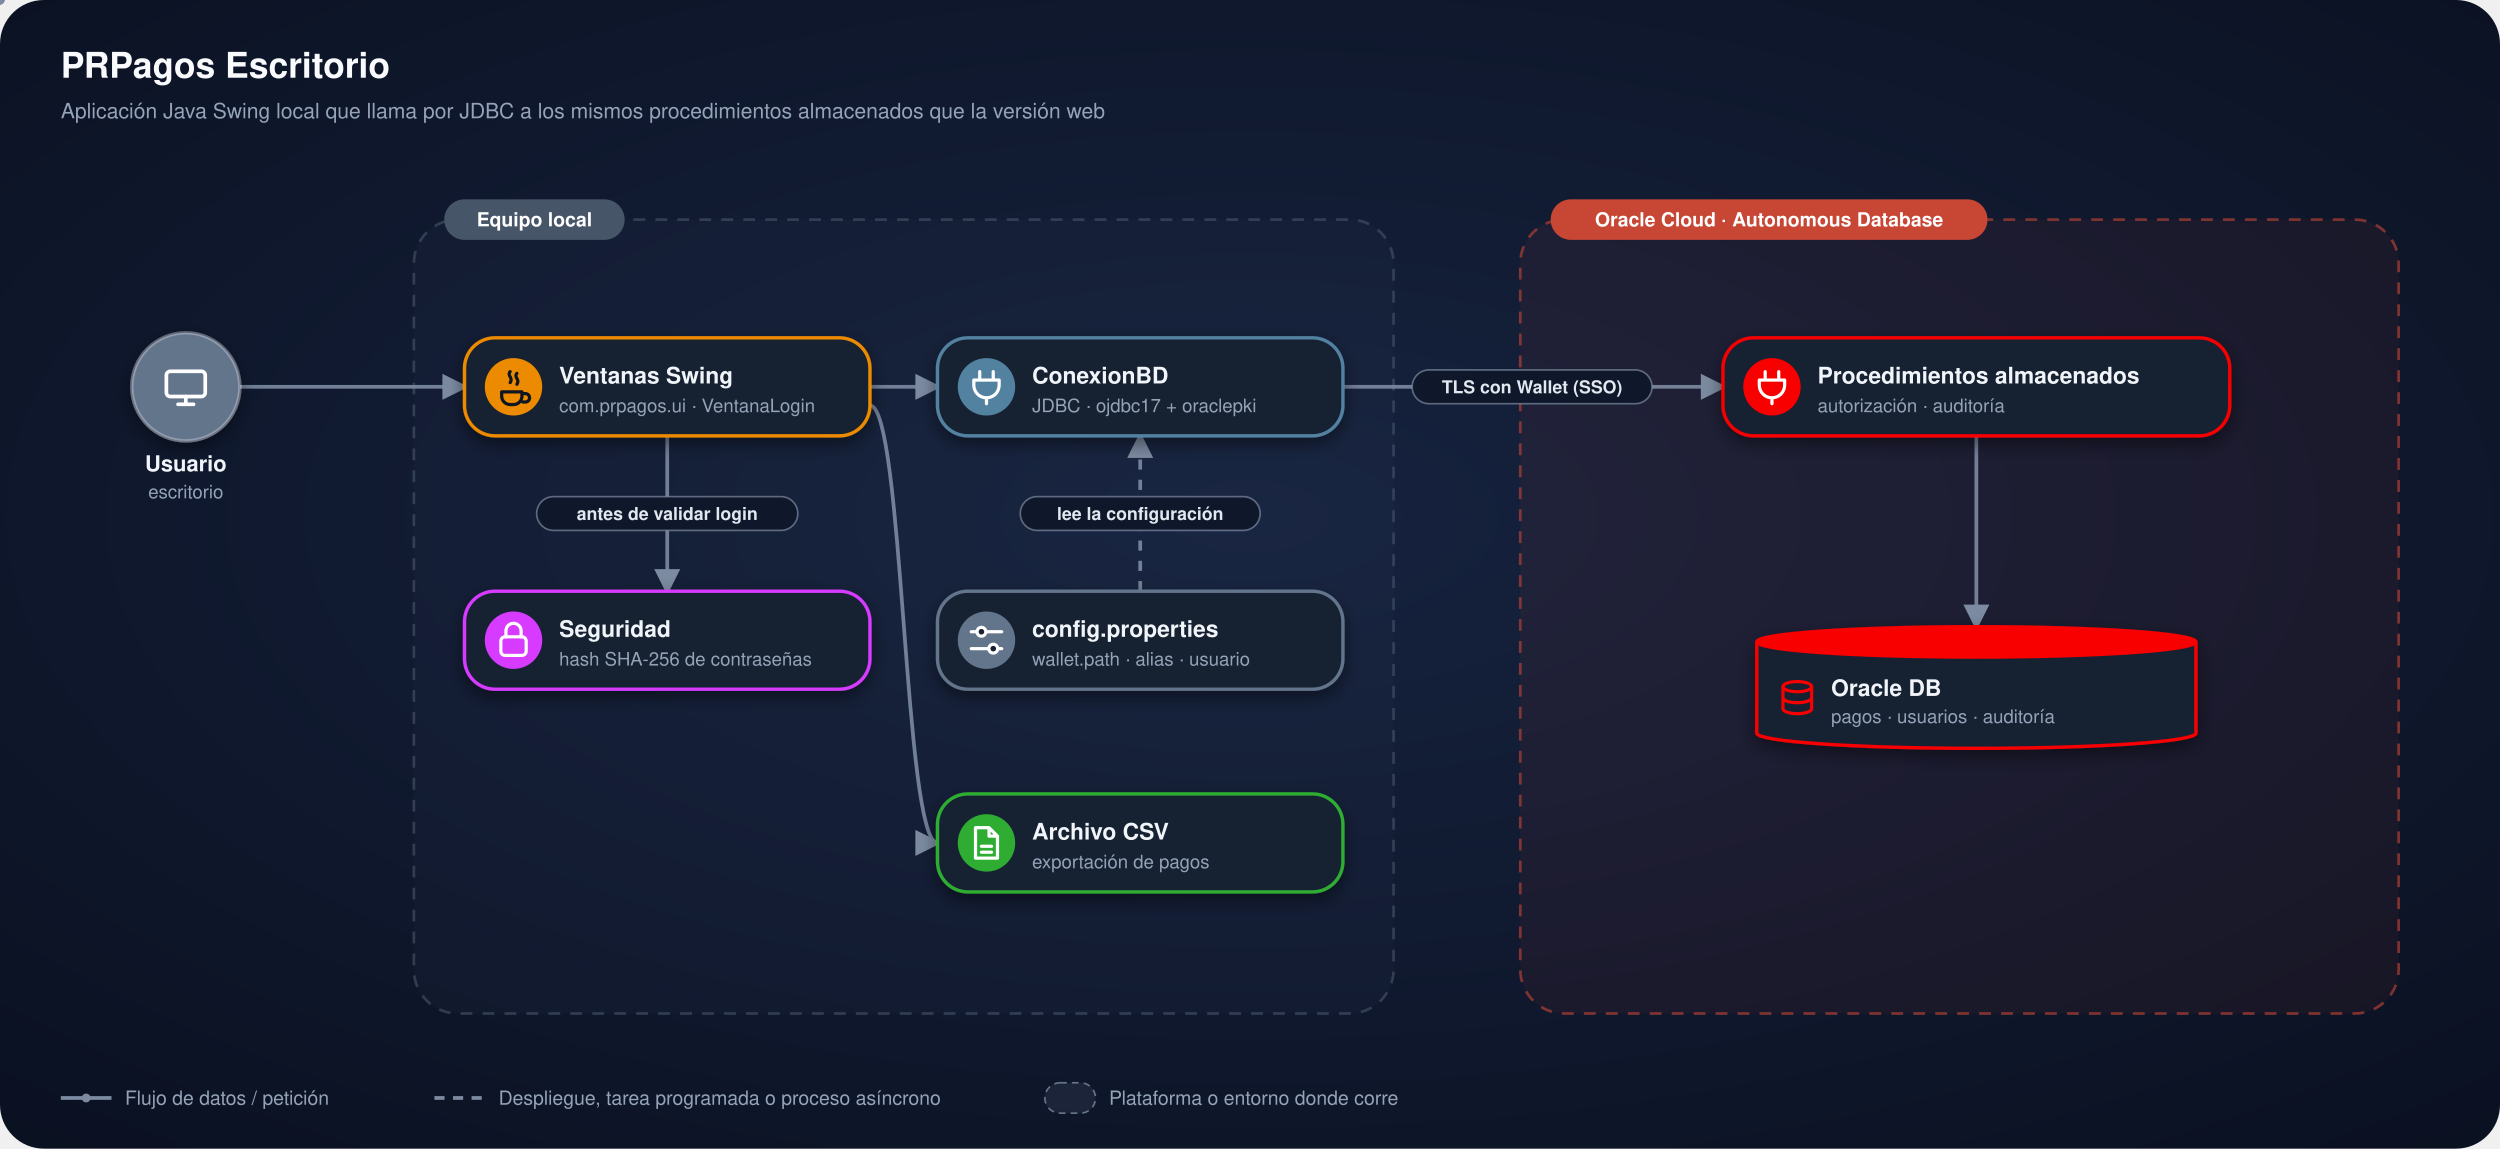
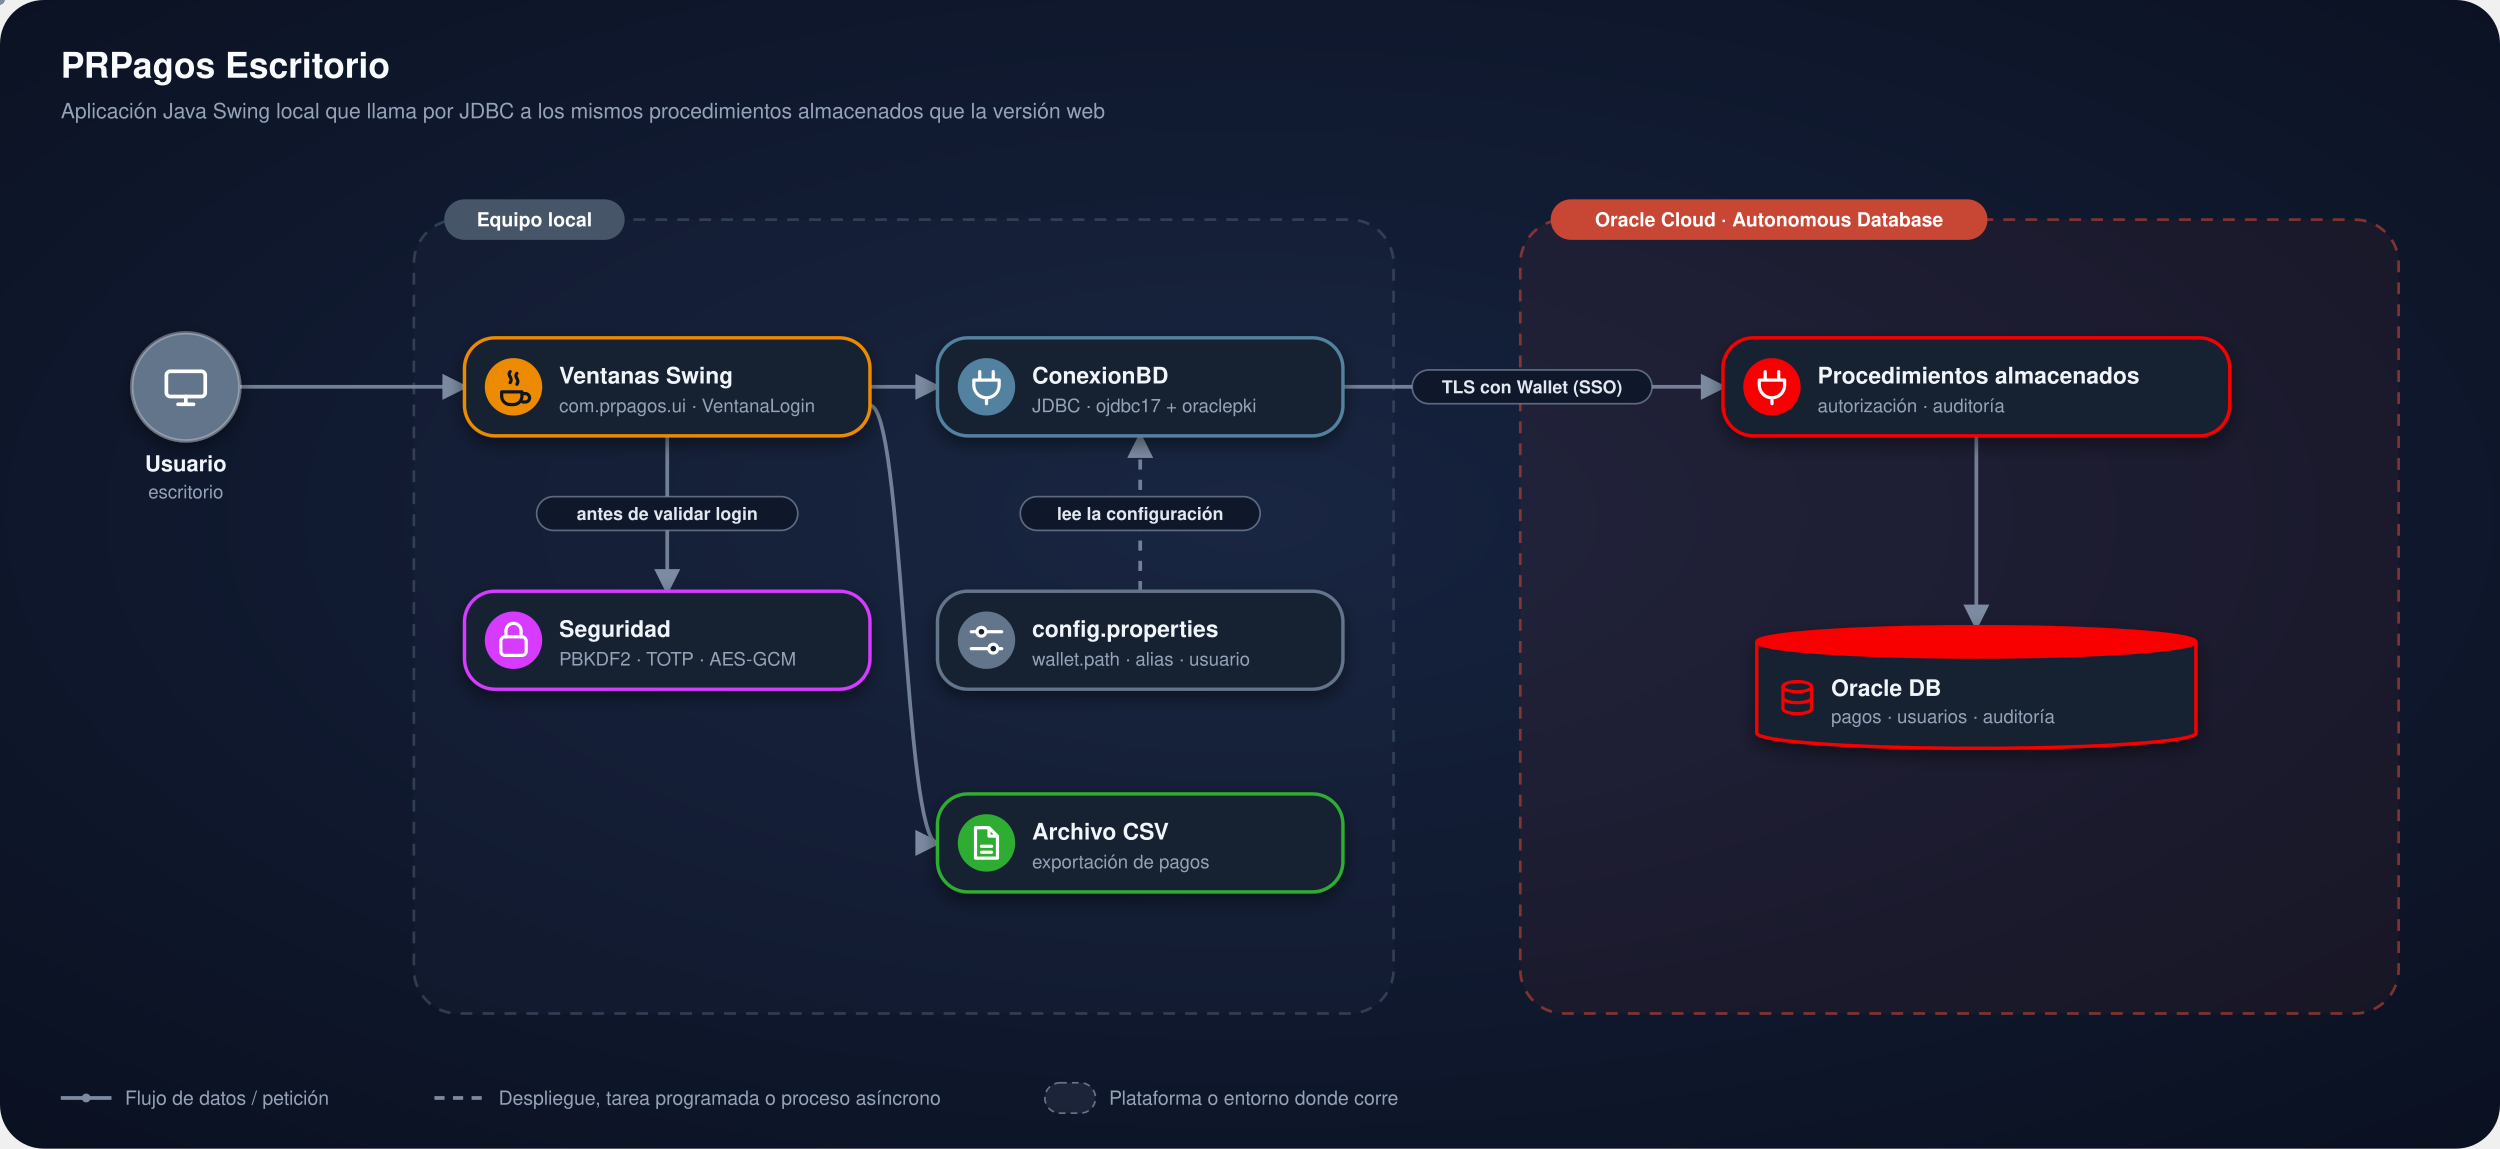
<svg xmlns="http://www.w3.org/2000/svg" viewBox="0 0 1480 680" width="1480" height="680" font-family="Segoe UI, -apple-system, BlinkMacSystemFont, Helvetica, Arial, sans-serif" role="img" aria-label="Arquitectura de PRPagos Escritorio">
  <defs>
    <radialGradient id="bg" cx="50%" cy="45%" r="75%">
      <stop offset="0" stop-color="#16233F" />
      <stop offset="1" stop-color="#0A1020" />
    </radialGradient>
    <filter id="sh" x="-30%" y="-30%" width="160%" height="170%">
      <feDropShadow dx="0" dy="4" stdDeviation="5" flood-color="#000" flood-opacity=".45" />
    </filter>
    <marker id="a" viewBox="0 0 10 10" refX="8.5" refY="5" markerWidth="7" markerHeight="7" orient="auto-start-reverse">
      <path d="M0,0 L10,5 L0,10 z" fill="#7C8BA1" />
    </marker>
  </defs>
  <rect width="1480" height="680" rx="26" fill="url(#bg)" />
  <text x="36" y="46" font-size="21" font-weight="800" fill="#F8FAFC">PRPagos Escritorio</text>
  <text x="36" y="70" font-size="12.5" fill="#94A3B8">Aplicación Java Swing local que llama por JDBC a los mismos procedimientos almacenados que la versión web</text>
  <rect x="245" y="130" width="580" height="470" rx="26" fill="#475569" fill-opacity=".07" stroke="#475569" stroke-opacity=".6" stroke-width="1.6" stroke-dasharray="7 6" />
  <rect x="263" y="118" width="106.8" height="24" rx="12" fill="#475569" />
  <text x="316.4" y="134" text-anchor="middle" font-size="11.5" font-weight="700" fill="#FFFFFF">Equipo local</text>
  <rect x="900" y="130" width="520" height="470" rx="26" fill="#C74634" fill-opacity=".07" stroke="#C74634" stroke-opacity=".6" stroke-width="1.6" stroke-dasharray="7 6" />
  <rect x="918" y="118" width="258.6" height="24" rx="12" fill="#C74634" />
  <text x="1047.3" y="134" text-anchor="middle" font-size="11.5" font-weight="700" fill="#FFFFFF">Oracle Cloud · Autonomous Database</text>
  <path d="M142.0,229.0 C200.0,229.0 220.0,229.0 275.0,229.0" fill="none" stroke="#7C8BA1" stroke-width="2.2" stroke-opacity=".9" marker-end="url(#a)" />
  <circle r="2.6" fill="#7C8BA1">
    <animateMotion dur="3.0s" repeatCount="indefinite" path="M142.0,229.0 C200.0,229.0 220.0,229.0 275.0,229.0" />
  </circle>
  <path d="M395.0,258.0 C395.0,290.0 395.0,318.0 395.0,350.0" fill="none" stroke="#7C8BA1" stroke-width="2.2" stroke-opacity=".9" marker-end="url(#a)" />
  <circle r="2.6" fill="#7C8BA1">
    <animateMotion dur="2.5s" repeatCount="indefinite" path="M395.0,258.0 C395.0,290.0 395.0,318.0 395.0,350.0" />
  </circle>
  <path d="M515.0,229.0 C530.0,229.0 540.0,229.0 555.0,229.0" fill="none" stroke="#7C8BA1" stroke-width="2.2" stroke-opacity=".9" marker-end="url(#a)" />
  <circle r="2.6" fill="#7C8BA1">
    <animateMotion dur="2.0s" repeatCount="indefinite" path="M515.0,229.0 C530.0,229.0 540.0,229.0 555.0,229.0" />
  </circle>
  <path d="M515.0,240.0 C535.0,240.0 535.0,499.0 555.0,499.0" fill="none" stroke="#7C8BA1" stroke-width="2.2" stroke-opacity=".9" marker-end="url(#a)" />
  <circle r="2.6" fill="#7C8BA1">
    <animateMotion dur="3.0s" repeatCount="indefinite" path="M515.0,240.0 C535.0,240.0 535.0,499.0 555.0,499.0" />
  </circle>
  <path d="M675.0,350.0 C675.0,320.0 675.0,290.0 675.0,258.0" fill="none" stroke="#7C8BA1" stroke-width="2.2" stroke-opacity=".9" stroke-dasharray="6 6" marker-end="url(#a)" />
  <path d="M795.0,229.0 C880.0,229.0 940.0,229.0 1020.0,229.0" fill="none" stroke="#7C8BA1" stroke-width="2.2" stroke-opacity=".9" marker-end="url(#a)" />
  <circle r="2.6" fill="#7C8BA1">
    <animateMotion dur="3.2s" repeatCount="indefinite" path="M795.0,229.0 C880.0,229.0 940.0,229.0 1020.0,229.0" />
  </circle>
  <path d="M1170.0,258.0 C1170.0,300.0 1170.0,330.0 1170.0,371.0" fill="none" stroke="#7C8BA1" stroke-width="2.2" stroke-opacity=".9" marker-end="url(#a)" />
  <circle r="2.6" fill="#7C8BA1">
    <animateMotion dur="2.7s" repeatCount="indefinite" path="M1170.0,258.0 C1170.0,300.0 1170.0,330.0 1170.0,371.0" />
  </circle>
  <g filter="url(#sh)">
    <circle cx="110" cy="229" r="32" fill="#64748B" stroke="#E2E8F0" stroke-opacity=".35" stroke-width="2" />
    <g transform="translate(110,229) scale(1.15)">
      <rect x="-10" y="-8" width="20" height="13" rx="2" fill="none" stroke="#FFFFFF" stroke-width="1.9" stroke-linecap="round" stroke-linejoin="round" />
      <path d="M-4,9 h8 M0,5 v4" fill="none" stroke="#FFFFFF" stroke-width="1.9" stroke-linecap="round" stroke-linejoin="round" />
    </g>
  </g>
  <text x="110" y="279" text-anchor="middle" font-size="13" font-weight="700" fill="#F1F5F9">Usuario</text>
  <text x="110" y="295" text-anchor="middle" font-size="11" fill="#94A3B8">escritorio</text>
  <g filter="url(#sh)">
    <rect x="275" y="200" width="240" height="58" rx="18" fill="#162033" stroke="#ED8B00" stroke-width="2" />
    <circle cx="304" cy="229" r="17" fill="#ED8B00" />
    <g transform="translate(304,229)">
      <path d="M-7,3 h12 v2.5 a5,5 0 0 1 -5,5 h-2 a5,5 0 0 1 -5,-5 z M5,4 h2 a2.5,2.5 0 0 1 0,5 h-1.5 M-2,-9 c-2,2.5 2,3.5 0,6.5 M2,-8 c-2,2.5 2,3.5 0,6.5" fill="none" stroke="#0B1220" stroke-width="1.9" stroke-linecap="round" stroke-linejoin="round" />
    </g>
  </g>
  <text x="331" y="227" font-size="13.5" font-weight="700" fill="#F1F5F9">Ventanas Swing</text>
  <text x="331" y="244" font-size="11" fill="#94A3B8">com.prpagos.ui · VentanaLogin</text>
  <g filter="url(#sh)">
    <rect x="275" y="350" width="240" height="58" rx="18" fill="#162033" stroke="#D63AFF" stroke-width="2" />
    <circle cx="304" cy="379" r="17" fill="#D63AFF" />
    <g transform="translate(304,379)">
      <rect x="-7.5" y="-2" width="15" height="11" rx="2.5" fill="none" stroke="#FFFFFF" stroke-width="1.9" stroke-linecap="round" stroke-linejoin="round" />
      <path d="M-4.5,-2 v-3.5 a4.5,4.5 0 0 1 9,0 v3.5" fill="none" stroke="#FFFFFF" stroke-width="1.9" stroke-linecap="round" stroke-linejoin="round" />
    </g>
  </g>
  <text x="331" y="377" font-size="13.5" font-weight="700" fill="#F1F5F9">Seguridad</text>
-   <text x="331" y="394" font-size="11" fill="#94A3B8">hash SHA-256 de contraseñas</text>
+   <text x="331" y="394" font-size="11" fill="#94A3B8">PBKDF2 · TOTP · AES-GCM</text>
  <g filter="url(#sh)">
    <rect x="555" y="200" width="240" height="58" rx="18" fill="#162033" stroke="#5382A1" stroke-width="2" />
    <circle cx="584" cy="229" r="17" fill="#5382A1" />
    <g transform="translate(584,229)">
      <path d="M-4,-9 v5 M4,-9 v5 M-7.5,-4 h15 v3 a7.5,7.5 0 0 1 -15,0 z M0,6.5 v3.5" fill="none" stroke="#FFFFFF" stroke-width="1.9" stroke-linecap="round" stroke-linejoin="round" />
    </g>
  </g>
  <text x="611" y="227" font-size="13.5" font-weight="700" fill="#F1F5F9">ConexionBD</text>
  <text x="611" y="244" font-size="11" fill="#94A3B8">JDBC · ojdbc17 + oraclepki</text>
  <g filter="url(#sh)">
    <rect x="555" y="350" width="240" height="58" rx="18" fill="#162033" stroke="#64748B" stroke-width="2" />
    <circle cx="584" cy="379" r="17" fill="#64748B" />
    <g transform="translate(584,379)">
      <path d="M-9,-5 h18 M-9,5 h18" fill="none" stroke="#FFFFFF" stroke-width="1.9" stroke-linecap="round" stroke-linejoin="round" />
      <circle cx="-3" cy="-5" r="2.6" fill="#162033" stroke="#FFFFFF" stroke-width="1.9" />
      <circle cx="4" cy="5" r="2.6" fill="#162033" stroke="#FFFFFF" stroke-width="1.9" />
    </g>
  </g>
  <text x="611" y="377" font-size="13.5" font-weight="700" fill="#F1F5F9">config.properties</text>
  <text x="611" y="394" font-size="11" fill="#94A3B8">wallet.path · alias · usuario</text>
  <g filter="url(#sh)">
    <rect x="555" y="470" width="240" height="58" rx="18" fill="#162033" stroke="#2EAD33" stroke-width="2" />
    <circle cx="584" cy="499" r="17" fill="#2EAD33" />
    <g transform="translate(584,499)">
      <path d="M-6.5,-9 h8 l5,5 v13 h-13 z M1.5,-9 v5 h5 M-3,2 h6 M-3,5.5 h6" fill="none" stroke="#FFFFFF" stroke-width="1.9" stroke-linecap="round" stroke-linejoin="round" />
    </g>
  </g>
  <text x="611" y="497" font-size="13.5" font-weight="700" fill="#F1F5F9">Archivo CSV</text>
  <text x="611" y="514" font-size="11" fill="#94A3B8">exportación de pagos</text>
  <g filter="url(#sh)">
    <rect x="1020" y="200" width="300" height="58" rx="18" fill="#162033" stroke="#F80000" stroke-width="2" />
    <circle cx="1049" cy="229" r="17" fill="#F80000" />
    <g transform="translate(1049,229)">
      <path d="M-4,-9 v5 M4,-9 v5 M-7.5,-4 h15 v3 a7.5,7.5 0 0 1 -15,0 z M0,6.5 v3.5" fill="none" stroke="#FFFFFF" stroke-width="1.9" stroke-linecap="round" stroke-linejoin="round" />
    </g>
  </g>
  <text x="1076" y="227" font-size="13.5" font-weight="700" fill="#F1F5F9">Procedimientos almacenados</text>
  <text x="1076" y="244" font-size="11" fill="#94A3B8">autorización · auditoría</text>
  <g filter="url(#sh)">
    <path d="M1040,380 v54 a130.0,9 0 0 0 260,0 v-54" fill="#162033" stroke="#F80000" stroke-width="2" />
    <ellipse cx="1170.0" cy="380" rx="130.0" ry="9" fill="#F80000" stroke="#F80000" stroke-width="2" />
  </g>
  <g transform="translate(1064,413)">
    <ellipse cx="0" cy="-6.5" rx="8.5" ry="3" fill="none" stroke="#F80000" stroke-width="1.9" stroke-linecap="round" stroke-linejoin="round" />
    <path d="M-8.5,-6.5 v13 c0,1.7 3.8,3 8.5,3 s8.5,-1.3 8.5,-3 v-13 M-8.5,0 c0,1.7 3.8,3 8.5,3 s8.5,-1.3 8.5,-3" fill="none" stroke="#F80000" stroke-width="1.9" stroke-linecap="round" stroke-linejoin="round" />
  </g>
  <text x="1084" y="412" font-size="13.5" font-weight="700" fill="#F1F5F9">Oracle DB</text>
  <text x="1084" y="428" font-size="11" fill="#94A3B8">pagos · usuarios · auditoría</text>
  <rect x="317.7" y="294.0" width="154.6" height="20" rx="10" fill="#0F172A" stroke="#7C8BA1" stroke-opacity=".7" />
  <text x="395.0" y="307.8" text-anchor="middle" font-size="10.5" font-weight="600" fill="#E2E8F0">antes de validar login</text>
  <rect x="604.0" y="294.0" width="142.0" height="20" rx="10" fill="#0F172A" stroke="#7C8BA1" stroke-opacity=".7" />
  <text x="675.0" y="307.8" text-anchor="middle" font-size="10.5" font-weight="600" fill="#E2E8F0">lee la configuración</text>
  <rect x="836.0" y="219.0" width="142.0" height="20" rx="10" fill="#0F172A" stroke="#7C8BA1" stroke-opacity=".7" />
  <text x="907.0" y="232.8" text-anchor="middle" font-size="10.5" font-weight="600" fill="#E2E8F0">TLS con Wallet (SSO)</text>
  <path d="M36,650 h30" stroke="#7C8BA1" stroke-width="2.2" />
  <circle cx="51" cy="650" r="2.6" fill="#7C8BA1" />
  <text x="74" y="654" font-size="11.5" fill="#94A3B8">Flujo de datos / petición</text>
  <path d="M257.18,650 h30" stroke="#7C8BA1" stroke-width="2.2" stroke-dasharray="6 5" />
  <text x="295.18" y="654" font-size="11.5" fill="#94A3B8">Despliegue, tarea programada o proceso asíncrono</text>
  <rect x="618.55" y="641" width="30" height="18" rx="9" fill="#64748B" fill-opacity=".15" stroke="#64748B" stroke-dasharray="4 3" />
  <text x="656.55" y="654" font-size="11.5" fill="#94A3B8">Plataforma o entorno donde corre</text>
</svg>
